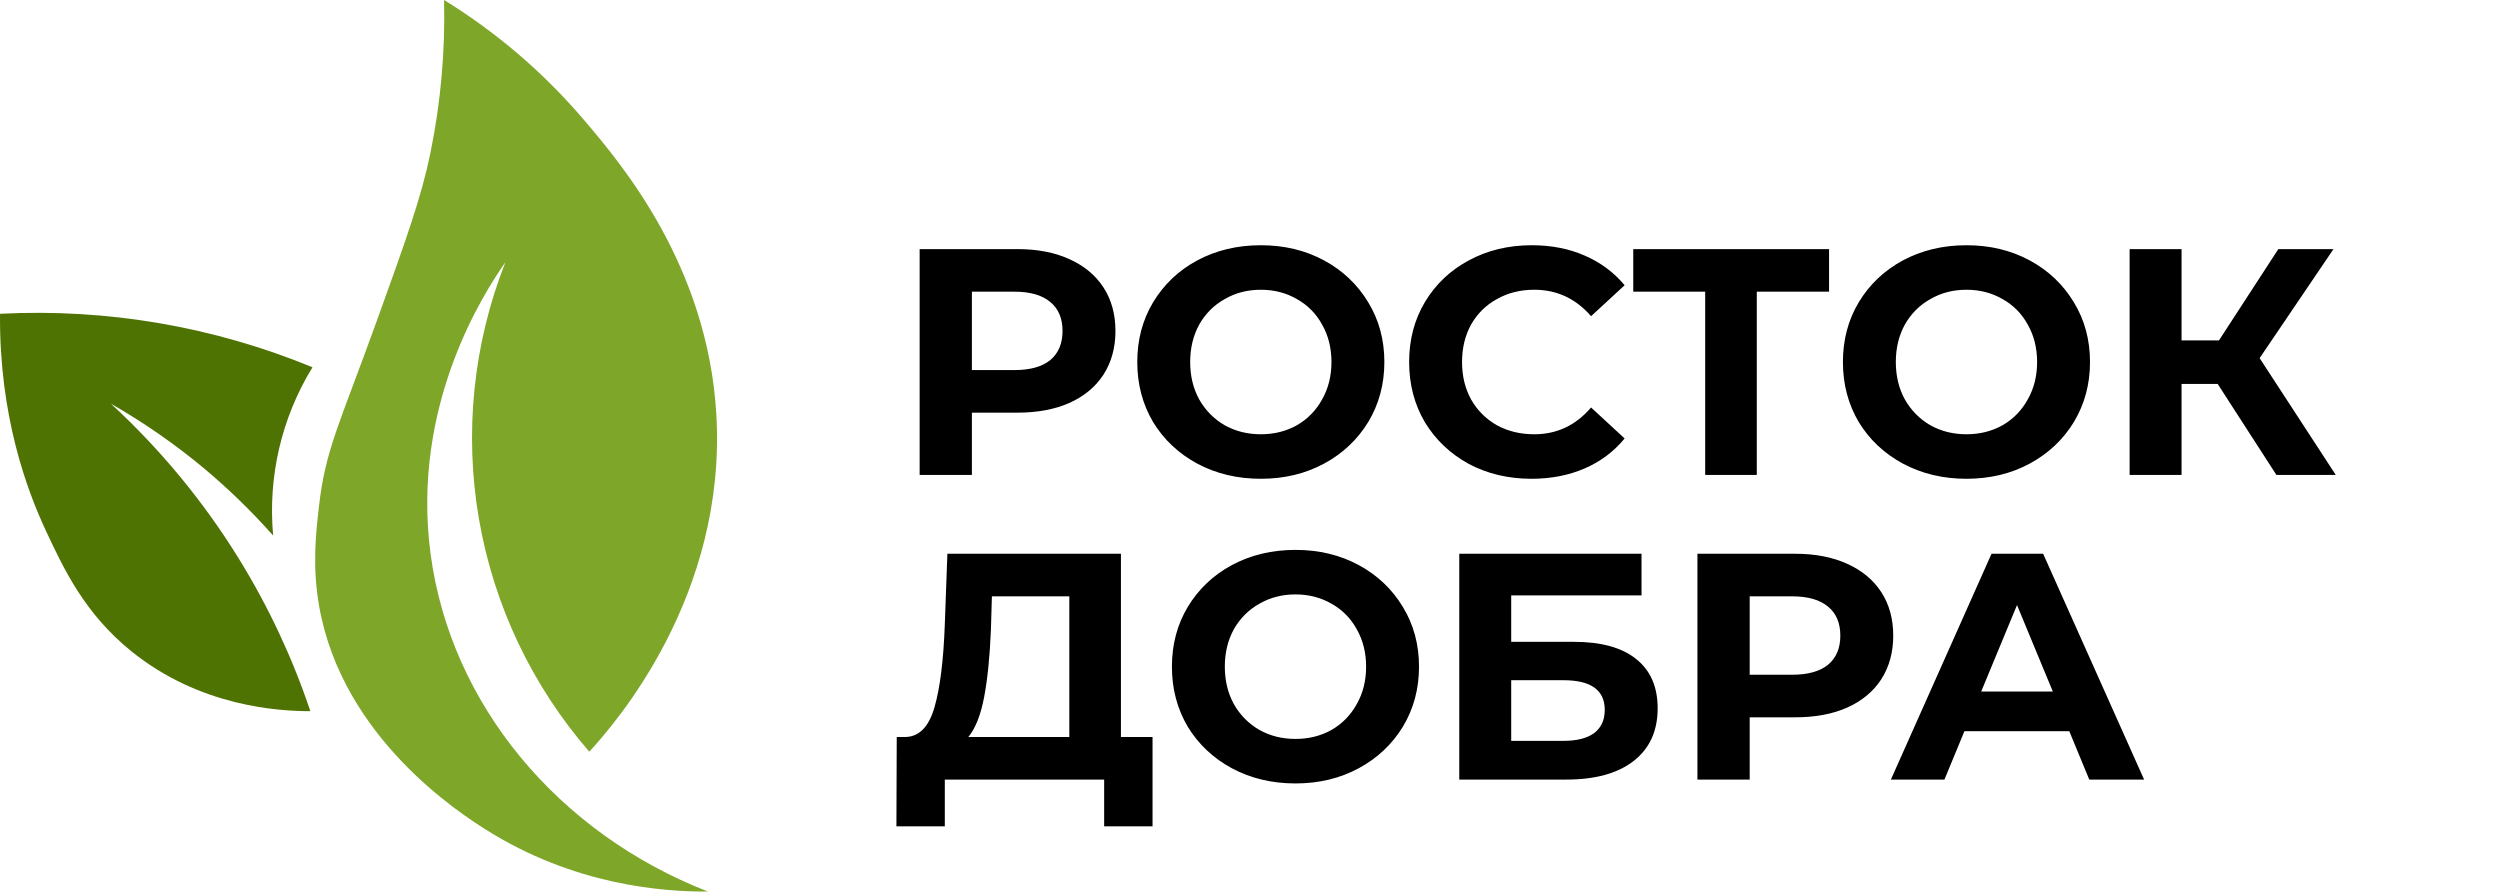
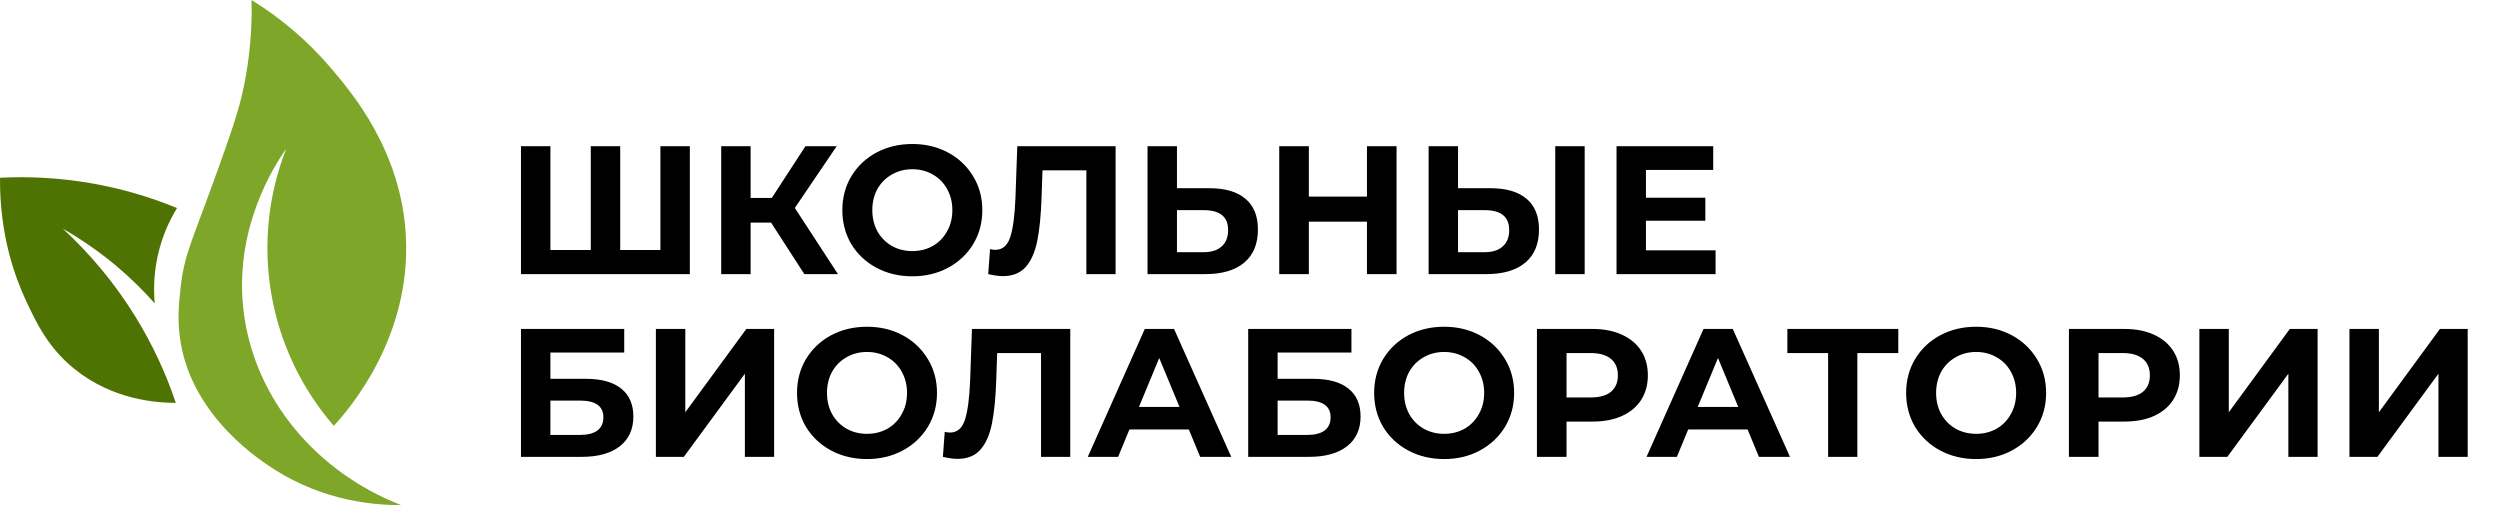
- <svg xmlns="http://www.w3.org/2000/svg" width="558" height="199" viewBox="0 0 558 199" fill="none">
+ <svg xmlns="http://www.w3.org/2000/svg" width="985" height="199" viewBox="0 0 985 199" fill="none">
  <path d="M158.018 198.999C148.2 199.053 128.199 197.698 108.269 185.061C102.988 181.685 76.421 164.844 71.241 135.334C69.692 126.569 70.467 119.267 71.179 113.181C72.58 100.444 75.74 94.776 84.094 71.639C90.73 53.249 94.099 43.857 96.104 33.961C98.381 22.79 99.391 11.398 99.116 0C110.885 7.249 121.441 16.303 130.398 26.83C138.722 36.625 157.964 59.297 159.892 92.561C162.215 133.058 137.243 161.568 131.529 167.778C118.716 153.023 110.195 135.037 106.893 115.776C103.591 96.516 105.633 76.719 112.798 58.538C108.106 65.244 91.675 90.432 96.112 123.673C100.58 157.186 124.498 185.905 158.018 198.999Z" fill="#7EA629" />
-   <path d="M60.966 119.531C59.767 106.393 62.847 93.22 69.746 81.977C47.67 72.881 23.849 68.803 0.004 70.037C-0.182 92.848 6.028 109.441 10.248 118.47C14.275 127.073 18.882 136.914 29.304 145.354C44.651 157.759 62.243 158.734 69.274 158.734C65.279 146.832 59.933 135.426 53.339 124.742C45.437 111.936 35.813 100.277 24.736 90.091C32.074 94.292 39.033 99.124 45.534 104.532C51.039 109.146 56.197 114.159 60.966 119.531Z" fill="#4F7302" />
-   <path d="M227.08 55.6C231.544 55.6 235.408 56.344 238.672 57.832C241.984 59.32 244.528 61.432 246.304 64.168C248.08 66.904 248.968 70.144 248.968 73.888C248.968 77.584 248.08 80.824 246.304 83.608C244.528 86.344 241.984 88.456 238.672 89.944C235.408 91.384 231.544 92.104 227.08 92.104H216.928V106H205.264V55.6H227.08ZM226.432 82.6C229.936 82.6 232.6 81.856 234.424 80.368C236.248 78.832 237.16 76.672 237.16 73.888C237.16 71.056 236.248 68.896 234.424 67.408C232.6 65.872 229.936 65.104 226.432 65.104H216.928V82.6H226.432ZM281.414 106.864C276.182 106.864 271.454 105.736 267.23 103.48C263.054 101.224 259.766 98.128 257.366 94.192C255.014 90.208 253.838 85.744 253.838 80.8C253.838 75.856 255.014 71.416 257.366 67.48C259.766 63.496 263.054 60.376 267.23 58.12C271.454 55.864 276.182 54.736 281.414 54.736C286.646 54.736 291.35 55.864 295.526 58.12C299.702 60.376 302.99 63.496 305.39 67.48C307.79 71.416 308.99 75.856 308.99 80.8C308.99 85.744 307.79 90.208 305.39 94.192C302.99 98.128 299.702 101.224 295.526 103.48C291.35 105.736 286.646 106.864 281.414 106.864ZM281.414 96.928C284.39 96.928 287.078 96.256 289.478 94.912C291.878 93.52 293.75 91.6 295.094 89.152C296.486 86.704 297.182 83.92 297.182 80.8C297.182 77.68 296.486 74.896 295.094 72.448C293.75 70 291.878 68.104 289.478 66.76C287.078 65.368 284.39 64.672 281.414 64.672C278.438 64.672 275.75 65.368 273.35 66.76C270.95 68.104 269.054 70 267.662 72.448C266.318 74.896 265.646 77.68 265.646 80.8C265.646 83.92 266.318 86.704 267.662 89.152C269.054 91.6 270.95 93.52 273.35 94.912C275.75 96.256 278.438 96.928 281.414 96.928ZM341.807 106.864C336.671 106.864 332.015 105.76 327.839 103.552C323.711 101.296 320.447 98.2 318.047 94.264C315.695 90.28 314.519 85.792 314.519 80.8C314.519 75.808 315.695 71.344 318.047 67.408C320.447 63.424 323.711 60.328 327.839 58.12C332.015 55.864 336.695 54.736 341.879 54.736C346.247 54.736 350.183 55.504 353.687 57.04C357.239 58.576 360.215 60.784 362.615 63.664L355.127 70.576C351.719 66.64 347.495 64.672 342.455 64.672C339.335 64.672 336.551 65.368 334.103 66.76C331.655 68.104 329.735 70 328.343 72.448C326.999 74.896 326.327 77.68 326.327 80.8C326.327 83.92 326.999 86.704 328.343 89.152C329.735 91.6 331.655 93.52 334.103 94.912C336.551 96.256 339.335 96.928 342.455 96.928C347.495 96.928 351.719 94.936 355.127 90.952L362.615 97.864C360.215 100.792 357.239 103.024 353.687 104.56C350.135 106.096 346.175 106.864 341.807 106.864ZM408.245 65.104H392.117V106H380.597V65.104H364.541V55.6H408.245V65.104ZM438.914 106.864C433.682 106.864 428.954 105.736 424.73 103.48C420.554 101.224 417.266 98.128 414.866 94.192C412.514 90.208 411.338 85.744 411.338 80.8C411.338 75.856 412.514 71.416 414.866 67.48C417.266 63.496 420.554 60.376 424.73 58.12C428.954 55.864 433.682 54.736 438.914 54.736C444.146 54.736 448.85 55.864 453.026 58.12C457.202 60.376 460.49 63.496 462.89 67.48C465.29 71.416 466.49 75.856 466.49 80.8C466.49 85.744 465.29 90.208 462.89 94.192C460.49 98.128 457.202 101.224 453.026 103.48C448.85 105.736 444.146 106.864 438.914 106.864ZM438.914 96.928C441.89 96.928 444.578 96.256 446.978 94.912C449.378 93.52 451.25 91.6 452.594 89.152C453.986 86.704 454.682 83.92 454.682 80.8C454.682 77.68 453.986 74.896 452.594 72.448C451.25 70 449.378 68.104 446.978 66.76C444.578 65.368 441.89 64.672 438.914 64.672C435.938 64.672 433.25 65.368 430.85 66.76C428.45 68.104 426.554 70 425.162 72.448C423.818 74.896 423.146 77.68 423.146 80.8C423.146 83.92 423.818 86.704 425.162 89.152C426.554 91.6 428.45 93.52 430.85 94.912C433.25 96.256 435.938 96.928 438.914 96.928ZM494.987 85.696H486.923V106H475.331V55.6H486.923V75.976H495.275L508.523 55.6H520.835L504.347 79.936L521.339 106H508.091L494.987 85.696ZM257.248 164.496V184.44H246.448V174H210.88V184.44H200.08L200.152 164.496H202.168C205.192 164.4 207.328 162.192 208.576 157.872C209.824 153.552 210.592 147.384 210.88 139.368L211.456 123.6H250.192V164.496H257.248ZM221.176 140.448C220.936 146.448 220.432 151.488 219.664 155.568C218.896 159.6 217.72 162.576 216.136 164.496H238.672V133.104H221.392L221.176 140.448ZM289.148 174.864C283.916 174.864 279.188 173.736 274.964 171.48C270.788 169.224 267.5 166.128 265.1 162.192C262.748 158.208 261.572 153.744 261.572 148.8C261.572 143.856 262.748 139.416 265.1 135.48C267.5 131.496 270.788 128.376 274.964 126.12C279.188 123.864 283.916 122.736 289.148 122.736C294.38 122.736 299.084 123.864 303.26 126.12C307.436 128.376 310.724 131.496 313.124 135.48C315.524 139.416 316.724 143.856 316.724 148.8C316.724 153.744 315.524 158.208 313.124 162.192C310.724 166.128 307.436 169.224 303.26 171.48C299.084 173.736 294.38 174.864 289.148 174.864ZM289.148 164.928C292.124 164.928 294.812 164.256 297.212 162.912C299.612 161.52 301.484 159.6 302.828 157.152C304.22 154.704 304.916 151.92 304.916 148.8C304.916 145.68 304.22 142.896 302.828 140.448C301.484 138 299.612 136.104 297.212 134.76C294.812 133.368 292.124 132.672 289.148 132.672C286.172 132.672 283.484 133.368 281.084 134.76C278.684 136.104 276.788 138 275.396 140.448C274.052 142.896 273.38 145.68 273.38 148.8C273.38 151.92 274.052 154.704 275.396 157.152C276.788 159.6 278.684 161.52 281.084 162.912C283.484 164.256 286.172 164.928 289.148 164.928ZM325.709 123.6H366.389V132.888H337.301V143.256H351.269C357.365 143.256 361.997 144.528 365.165 147.072C368.381 149.616 369.989 153.288 369.989 158.088C369.989 163.128 368.213 167.04 364.661 169.824C361.109 172.608 356.093 174 349.613 174H325.709V123.6ZM348.965 165.36C351.941 165.36 354.221 164.784 355.805 163.632C357.389 162.432 358.181 160.704 358.181 158.448C358.181 154.032 355.109 151.824 348.965 151.824H337.301V165.36H348.965ZM400.682 123.6C405.146 123.6 409.01 124.344 412.274 125.832C415.586 127.32 418.13 129.432 419.906 132.168C421.682 134.904 422.57 138.144 422.57 141.888C422.57 145.584 421.682 148.824 419.906 151.608C418.13 154.344 415.586 156.456 412.274 157.944C409.01 159.384 405.146 160.104 400.682 160.104H390.53V174H378.866V123.6H400.682ZM400.034 150.6C403.538 150.6 406.202 149.856 408.026 148.368C409.85 146.832 410.762 144.672 410.762 141.888C410.762 139.056 409.85 136.896 408.026 135.408C406.202 133.872 403.538 133.104 400.034 133.104H390.53V150.6H400.034ZM461.861 163.2H438.461L433.997 174H422.045L444.509 123.6H456.029L478.565 174H466.325L461.861 163.2ZM458.189 154.344L450.197 135.048L442.205 154.344H458.189Z" fill="black" />
+   <path d="M60.966 119.531C59.767 106.393 62.847 93.22 69.746 81.977C47.67 72.881 23.849 68.803 0.004 70.037C-0.182 92.848 6.028 109.441 10.248 118.47C14.275 127.073 18.882 136.914 29.304 145.354C44.651 157.759 62.243 158.734 69.274 158.734C65.279 146.831 59.933 135.426 53.339 124.742C45.437 111.936 35.813 100.276 24.736 90.091C32.074 94.292 39.033 99.124 45.534 104.532C51.039 109.146 56.197 114.159 60.966 119.531V119.531Z" fill="#4F7302" />
+   <path d="M271.792 57.6V108H205.264V57.6H216.856V98.496H232.768V57.6H244.36V98.496H260.2V57.6H271.792ZM303.807 87.696H295.743V108H284.151V57.6H295.743V77.976H304.095L317.343 57.6H329.655L313.167 81.936L330.159 108H316.911L303.807 87.696ZM359.46 108.864C354.228 108.864 349.5 107.736 345.276 105.48C341.1 103.224 337.812 100.128 335.412 96.192C333.06 92.208 331.884 87.744 331.884 82.8C331.884 77.856 333.06 73.416 335.412 69.48C337.812 65.496 341.1 62.376 345.276 60.12C349.5 57.864 354.228 56.736 359.46 56.736C364.692 56.736 369.396 57.864 373.572 60.12C377.748 62.376 381.036 65.496 383.436 69.48C385.836 73.416 387.036 77.856 387.036 82.8C387.036 87.744 385.836 92.208 383.436 96.192C381.036 100.128 377.748 103.224 373.572 105.48C369.396 107.736 364.692 108.864 359.46 108.864ZM359.46 98.928C362.436 98.928 365.124 98.256 367.524 96.912C369.924 95.52 371.796 93.6 373.14 91.152C374.532 88.704 375.228 85.92 375.228 82.8C375.228 79.68 374.532 76.896 373.14 74.448C371.796 72 369.924 70.104 367.524 68.76C365.124 67.368 362.436 66.672 359.46 66.672C356.484 66.672 353.796 67.368 351.396 68.76C348.996 70.104 347.1 72 345.708 74.448C344.364 76.896 343.692 79.68 343.692 82.8C343.692 85.92 344.364 88.704 345.708 91.152C347.1 93.6 348.996 95.52 351.396 96.912C353.796 98.256 356.484 98.928 359.46 98.928ZM439.544 57.6V108H428.024V67.104H410.744L410.384 77.616C410.144 84.768 409.568 90.576 408.656 95.04C407.744 99.456 406.208 102.864 404.048 105.264C401.936 107.616 398.96 108.792 395.12 108.792C393.536 108.792 391.616 108.528 389.36 108L390.08 98.136C390.704 98.328 391.4 98.424 392.168 98.424C394.952 98.424 396.896 96.792 398 93.528C399.104 90.216 399.8 85.056 400.088 78.048L400.808 57.6H439.544ZM476.539 74.16C482.683 74.16 487.387 75.528 490.651 78.264C493.963 81 495.619 85.056 495.619 90.432C495.619 96.144 493.795 100.512 490.147 103.536C486.547 106.512 481.459 108 474.883 108H452.131V57.6H463.723V74.16H476.539ZM474.235 99.36C477.259 99.36 479.611 98.616 481.291 97.128C483.019 95.64 483.883 93.48 483.883 90.648C483.883 85.416 480.667 82.8 474.235 82.8H463.723V99.36H474.235ZM550.246 57.6V108H538.582V87.336H515.686V108H504.022V57.6H515.686V77.472H538.582V57.6H550.246ZM587.281 74.16C593.425 74.16 598.129 75.528 601.393 78.264C604.705 81 606.361 85.056 606.361 90.432C606.361 96.144 604.537 100.512 600.889 103.536C597.289 106.512 592.201 108 585.625 108H562.873V57.6H574.465V74.16H587.281ZM584.977 99.36C588.001 99.36 590.353 98.616 592.033 97.128C593.761 95.64 594.625 93.48 594.625 90.648C594.625 85.416 591.409 82.8 584.977 82.8H574.465V99.36H584.977ZM612.769 57.6H624.361V108H612.769V57.6ZM675.936 98.64V108H636.912V57.6H675V66.96H648.504V77.904H671.904V86.976H648.504V98.64H675.936ZM205.264 129.6H245.944V138.888H216.856V149.256H230.824C236.92 149.256 241.552 150.528 244.72 153.072C247.936 155.616 249.544 159.288 249.544 164.088C249.544 169.128 247.768 173.04 244.216 175.824C240.664 178.608 235.648 180 229.168 180H205.264V129.6ZM228.52 171.36C231.496 171.36 233.776 170.784 235.36 169.632C236.944 168.432 237.736 166.704 237.736 164.448C237.736 160.032 234.664 157.824 228.52 157.824H216.856V171.36H228.52ZM258.42 129.6H270.012V162.432L294.06 129.6H305.004V180H293.484V147.24L269.436 180H258.42V129.6ZM341.601 180.864C336.369 180.864 331.641 179.736 327.417 177.48C323.241 175.224 319.953 172.128 317.553 168.192C315.201 164.208 314.025 159.744 314.025 154.8C314.025 149.856 315.201 145.416 317.553 141.48C319.953 137.496 323.241 134.376 327.417 132.12C331.641 129.864 336.369 128.736 341.601 128.736C346.833 128.736 351.537 129.864 355.713 132.12C359.889 134.376 363.177 137.496 365.577 141.48C367.977 145.416 369.177 149.856 369.177 154.8C369.177 159.744 367.977 164.208 365.577 168.192C363.177 172.128 359.889 175.224 355.713 177.48C351.537 179.736 346.833 180.864 341.601 180.864ZM341.601 170.928C344.577 170.928 347.265 170.256 349.665 168.912C352.065 167.52 353.937 165.6 355.281 163.152C356.673 160.704 357.369 157.92 357.369 154.8C357.369 151.68 356.673 148.896 355.281 146.448C353.937 144 352.065 142.104 349.665 140.76C347.265 139.368 344.577 138.672 341.601 138.672C338.625 138.672 335.937 139.368 333.537 140.76C331.137 142.104 329.241 144 327.849 146.448C326.505 148.896 325.833 151.68 325.833 154.8C325.833 157.92 326.505 160.704 327.849 163.152C329.241 165.6 331.137 167.52 333.537 168.912C335.937 170.256 338.625 170.928 341.601 170.928ZM421.684 129.6V180H410.164V139.104H392.884L392.524 149.616C392.284 156.768 391.708 162.576 390.796 167.04C389.884 171.456 388.348 174.864 386.188 177.264C384.076 179.616 381.1 180.792 377.26 180.792C375.676 180.792 373.756 180.528 371.5 180L372.22 170.136C372.844 170.328 373.54 170.424 374.308 170.424C377.092 170.424 379.036 168.792 380.14 165.528C381.244 162.216 381.94 157.056 382.228 150.048L382.948 129.6H421.684ZM468.4 169.2H445L440.536 180H428.584L451.048 129.6H462.568L485.104 180H472.864L468.4 169.2ZM464.728 160.344L456.736 141.048L448.744 160.344H464.728ZM491.787 129.6H532.467V138.888H503.379V149.256H517.347C523.443 149.256 528.075 150.528 531.243 153.072C534.459 155.616 536.067 159.288 536.067 164.088C536.067 169.128 534.291 173.04 530.739 175.824C527.187 178.608 522.171 180 515.691 180H491.787V129.6ZM515.043 171.36C518.019 171.36 520.299 170.784 521.883 169.632C523.467 168.432 524.259 166.704 524.259 164.448C524.259 160.032 521.187 157.824 515.043 157.824H503.379V171.36H515.043ZM568.992 180.864C563.76 180.864 559.032 179.736 554.808 177.48C550.632 175.224 547.344 172.128 544.944 168.192C542.592 164.208 541.416 159.744 541.416 154.8C541.416 149.856 542.592 145.416 544.944 141.48C547.344 137.496 550.632 134.376 554.808 132.12C559.032 129.864 563.76 128.736 568.992 128.736C574.224 128.736 578.928 129.864 583.104 132.12C587.28 134.376 590.568 137.496 592.968 141.48C595.368 145.416 596.568 149.856 596.568 154.8C596.568 159.744 595.368 164.208 592.968 168.192C590.568 172.128 587.28 175.224 583.104 177.48C578.928 179.736 574.224 180.864 568.992 180.864ZM568.992 170.928C571.968 170.928 574.656 170.256 577.056 168.912C579.456 167.52 581.328 165.6 582.672 163.152C584.064 160.704 584.76 157.92 584.76 154.8C584.76 151.68 584.064 148.896 582.672 146.448C581.328 144 579.456 142.104 577.056 140.76C574.656 139.368 571.968 138.672 568.992 138.672C566.016 138.672 563.328 139.368 560.928 140.76C558.528 142.104 556.632 144 555.24 146.448C553.896 148.896 553.224 151.68 553.224 154.8C553.224 157.92 553.896 160.704 555.24 163.152C556.632 165.6 558.528 167.52 560.928 168.912C563.328 170.256 566.016 170.928 568.992 170.928ZM627.369 129.6C631.833 129.6 635.697 130.344 638.961 131.832C642.273 133.32 644.817 135.432 646.593 138.168C648.369 140.904 649.257 144.144 649.257 147.888C649.257 151.584 648.369 154.824 646.593 157.608C644.817 160.344 642.273 162.456 638.961 163.944C635.697 165.384 631.833 166.104 627.369 166.104H617.217V180H605.553V129.6H627.369ZM626.721 156.6C630.225 156.6 632.889 155.856 634.713 154.368C636.537 152.832 637.449 150.672 637.449 147.888C637.449 145.056 636.537 142.896 634.713 141.408C632.889 139.872 630.225 139.104 626.721 139.104H617.217V156.6H626.721ZM688.548 169.2H665.148L660.684 180H648.732L671.196 129.6H682.716L705.252 180H693.012L688.548 169.2ZM684.876 160.344L676.884 141.048L668.892 160.344H684.876ZM747.925 139.104H731.797V180H720.277V139.104H704.221V129.6H747.925V139.104ZM778.593 180.864C773.361 180.864 768.633 179.736 764.409 177.48C760.233 175.224 756.945 172.128 754.545 168.192C752.193 164.208 751.017 159.744 751.017 154.8C751.017 149.856 752.193 145.416 754.545 141.48C756.945 137.496 760.233 134.376 764.409 132.12C768.633 129.864 773.361 128.736 778.593 128.736C783.825 128.736 788.529 129.864 792.705 132.12C796.881 134.376 800.169 137.496 802.569 141.48C804.969 145.416 806.169 149.856 806.169 154.8C806.169 159.744 804.969 164.208 802.569 168.192C800.169 172.128 796.881 175.224 792.705 177.48C788.529 179.736 783.825 180.864 778.593 180.864ZM778.593 170.928C781.569 170.928 784.257 170.256 786.657 168.912C789.057 167.52 790.929 165.6 792.273 163.152C793.665 160.704 794.361 157.92 794.361 154.8C794.361 151.68 793.665 148.896 792.273 146.448C790.929 144 789.057 142.104 786.657 140.76C784.257 139.368 781.569 138.672 778.593 138.672C775.617 138.672 772.929 139.368 770.529 140.76C768.129 142.104 766.233 144 764.841 146.448C763.497 148.896 762.825 151.68 762.825 154.8C762.825 157.92 763.497 160.704 764.841 163.152C766.233 165.6 768.129 167.52 770.529 168.912C772.929 170.256 775.617 170.928 778.593 170.928ZM836.971 129.6C841.435 129.6 845.299 130.344 848.563 131.832C851.875 133.32 854.419 135.432 856.195 138.168C857.971 140.904 858.859 144.144 858.859 147.888C858.859 151.584 857.971 154.824 856.195 157.608C854.419 160.344 851.875 162.456 848.563 163.944C845.299 165.384 841.435 166.104 836.971 166.104H826.819V180H815.155V129.6H836.971ZM836.323 156.6C839.827 156.6 842.491 155.856 844.315 154.368C846.139 152.832 847.051 150.672 847.051 147.888C847.051 145.056 846.139 142.896 844.315 141.408C842.491 139.872 839.827 139.104 836.323 139.104H826.819V156.6H836.323ZM866.553 129.6H878.145V162.432L902.193 129.6H913.137V180H901.617V147.24L877.569 180H866.553V129.6ZM925.686 129.6H937.278V162.432L961.326 129.6H972.27V180H960.75V147.24L936.702 180H925.686V129.6Z" fill="black" />
</svg>
